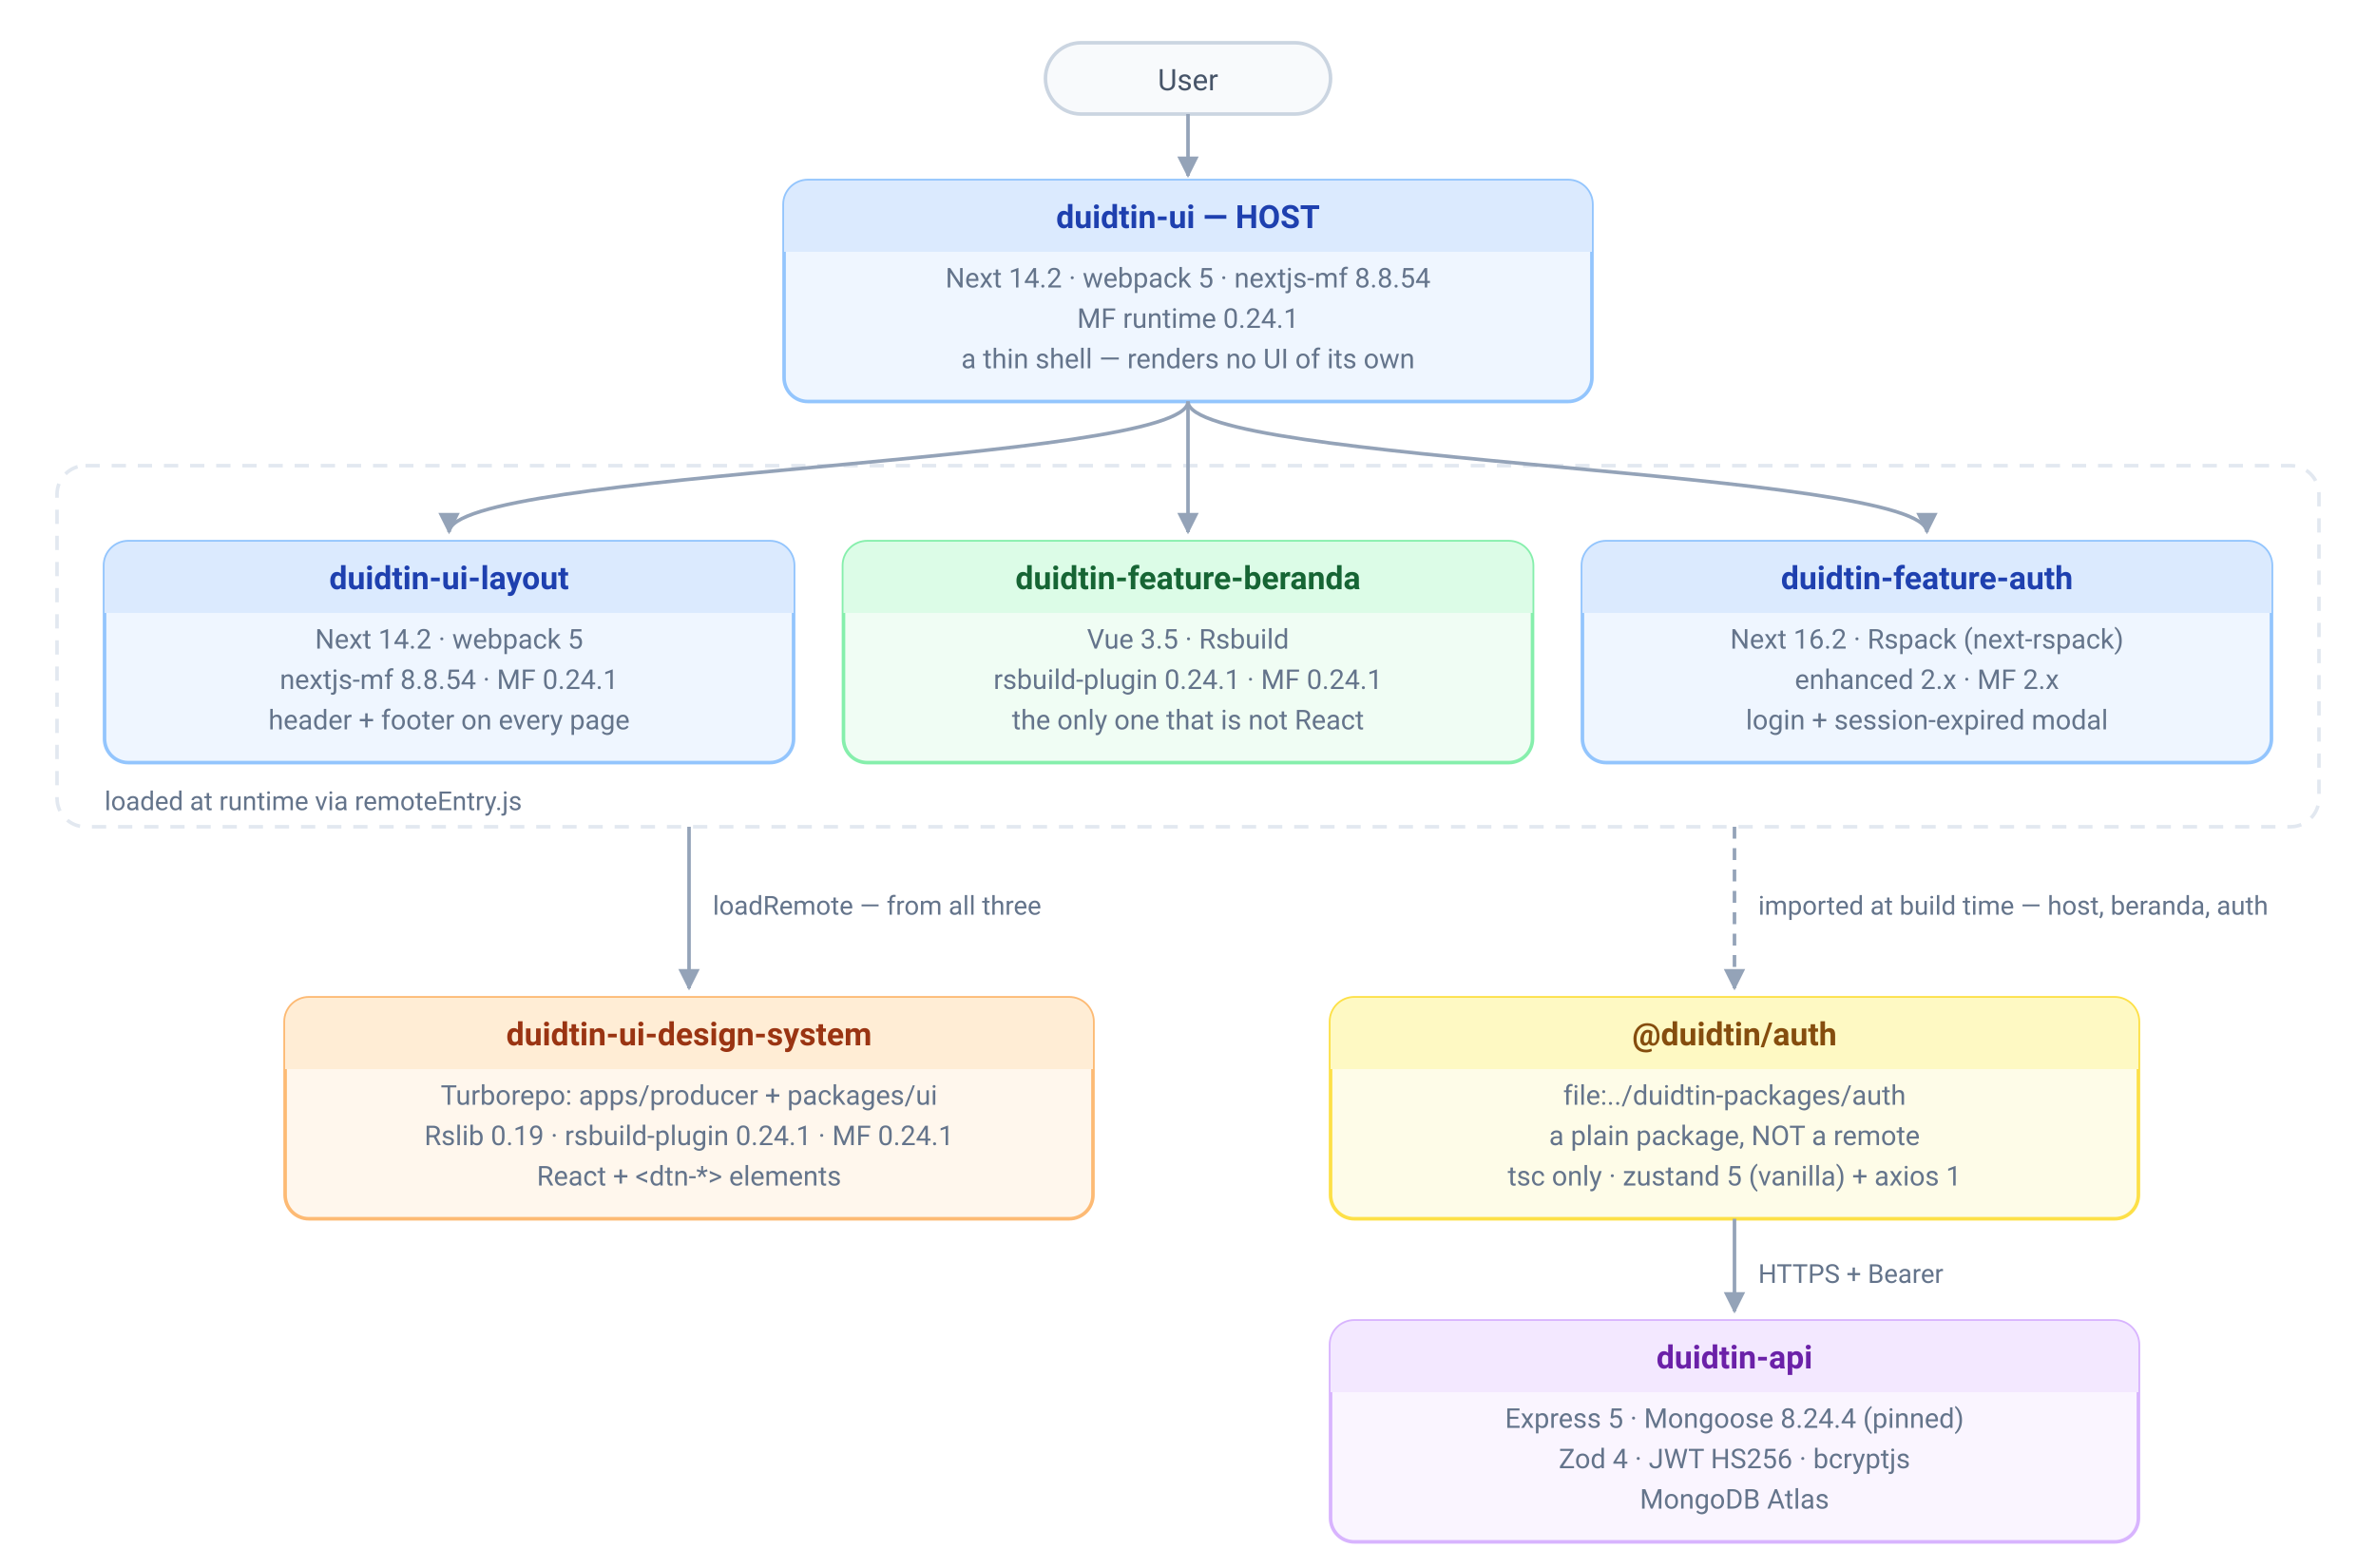
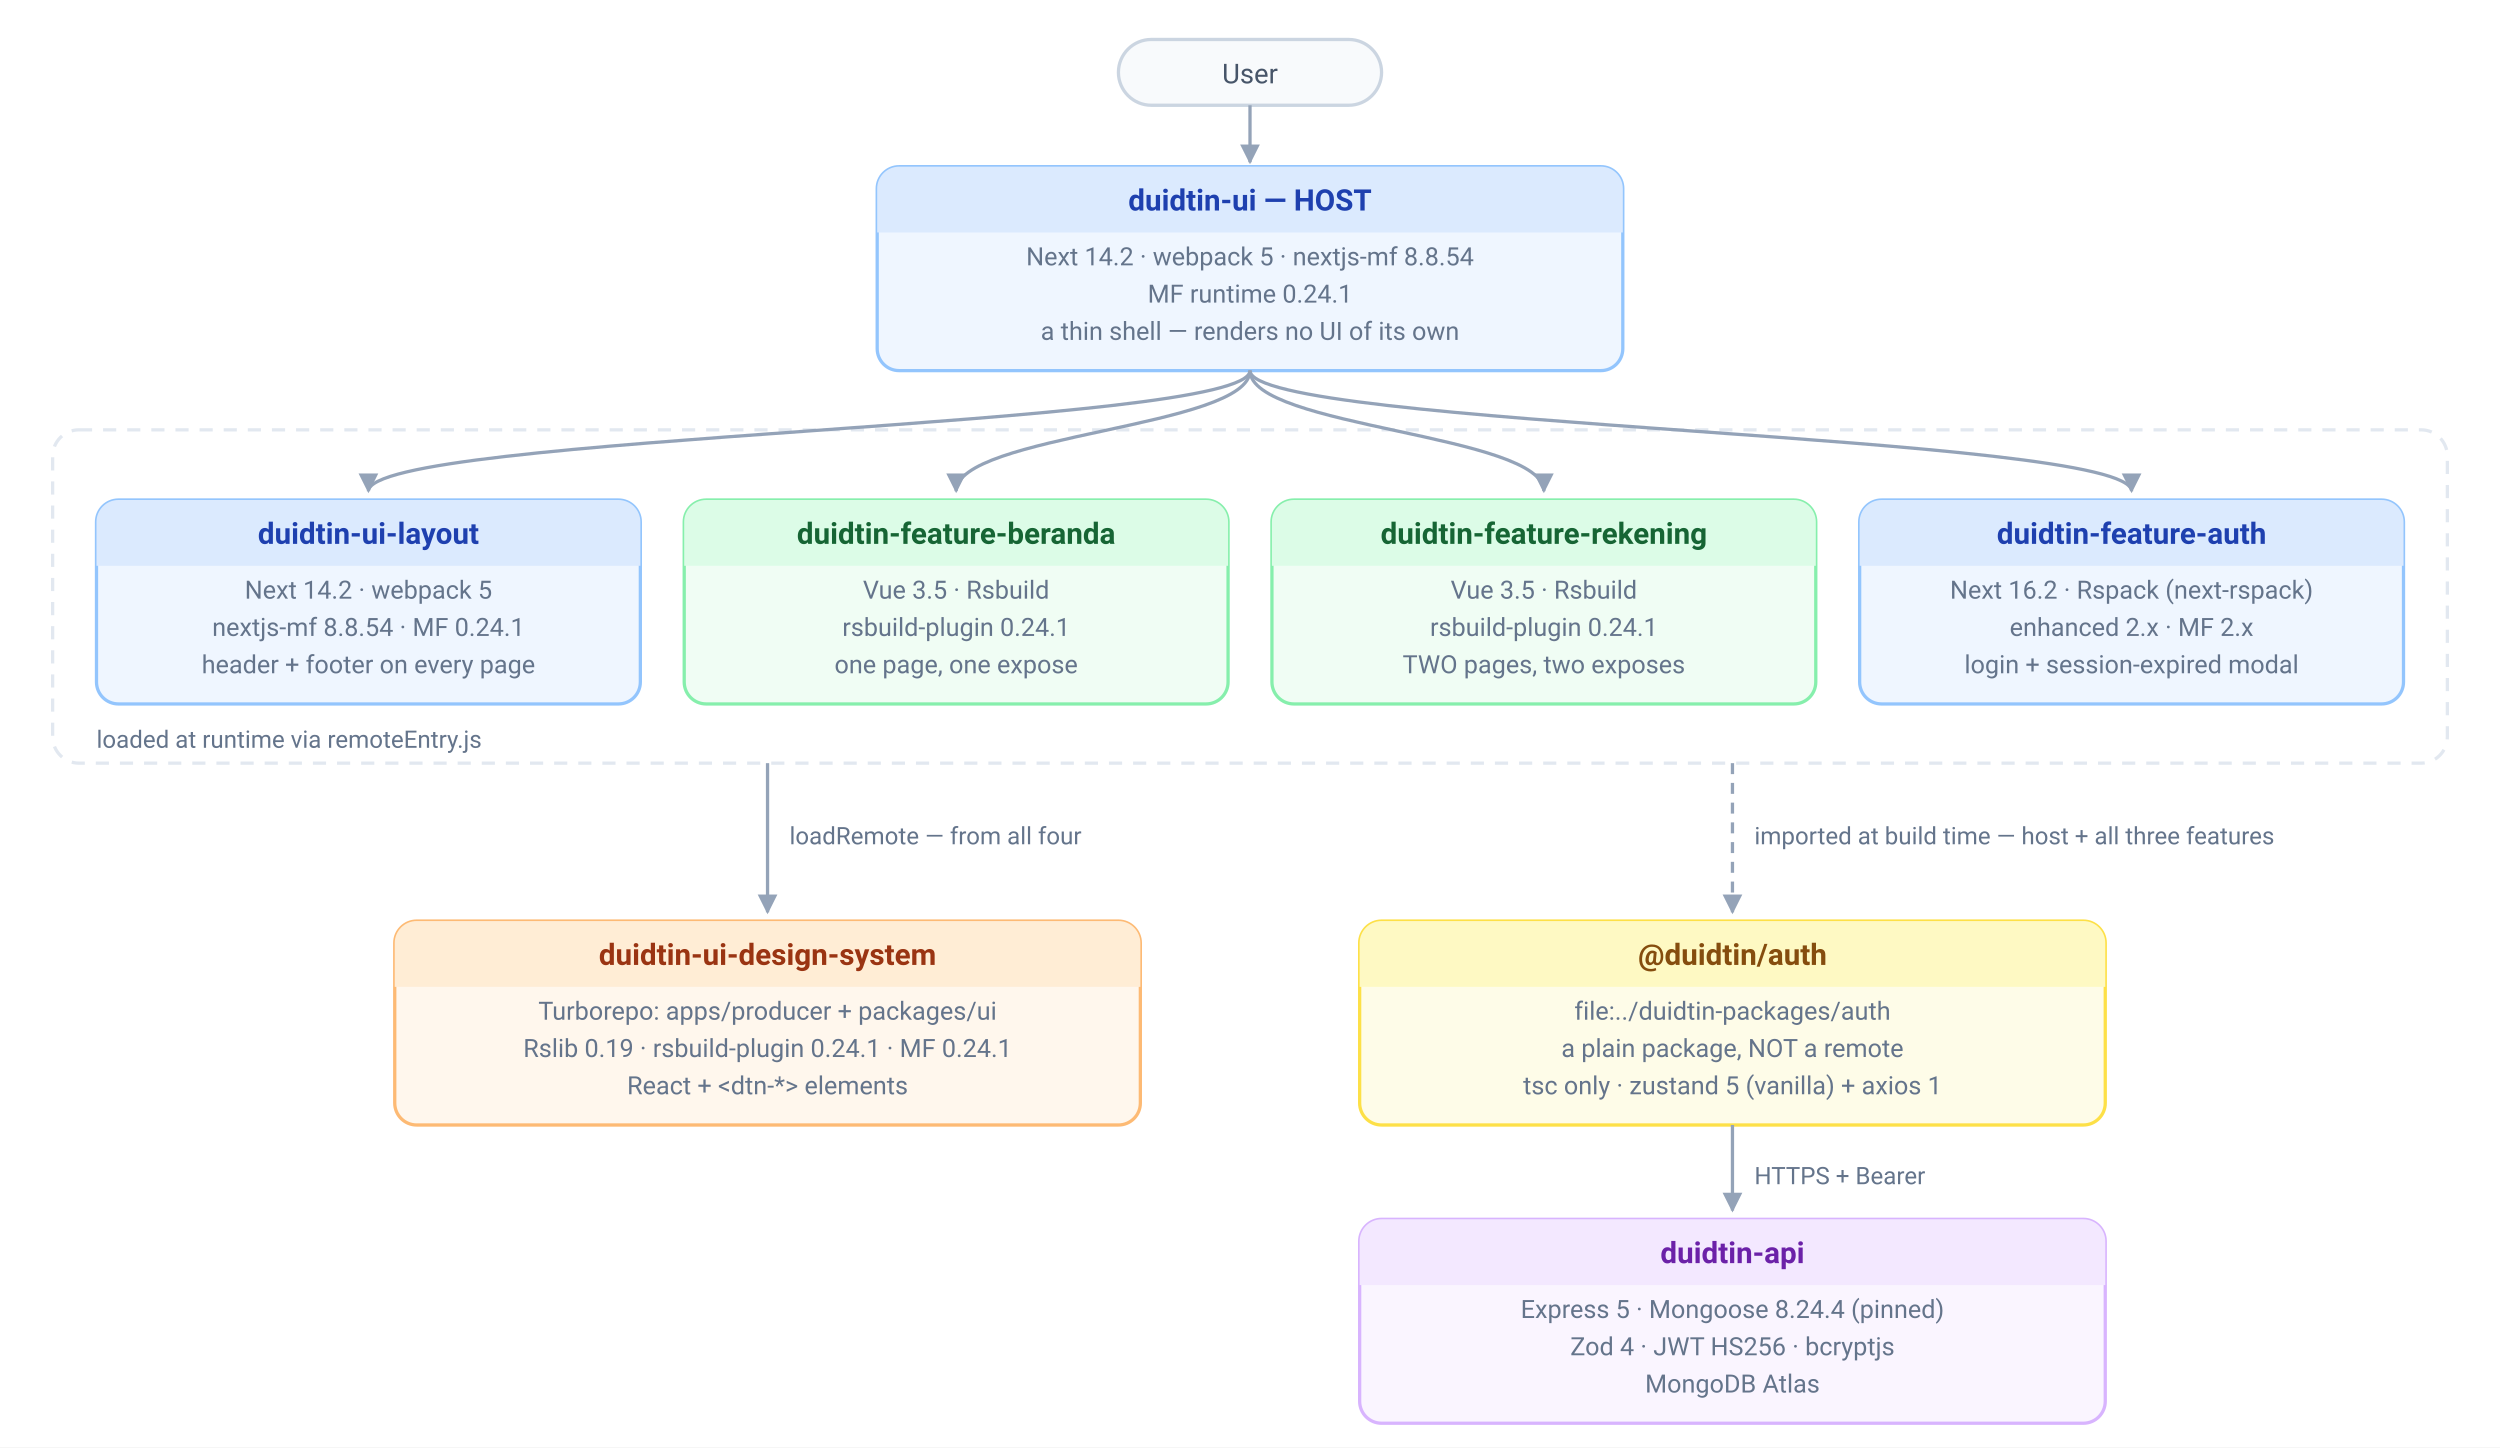
- <svg xmlns="http://www.w3.org/2000/svg" viewBox="0 0 1000 660" width="1000" height="660" role="img" aria-label="duidtin micro-frontend architecture">
+ <svg xmlns="http://www.w3.org/2000/svg" viewBox="0 0 1140 660" width="1140" height="660" role="img" aria-label="duidtin micro-frontend architecture">
  <defs>
    <marker id="ujung" viewBox="0 0 10 10" refX="9" refY="5" markerWidth="6" markerHeight="6" orient="auto-start-reverse">
      <path d="M0 0 L10 5 L0 10 z" fill="#94a3b8" />
    </marker>
  </defs>
-   <rect width="1000" height="660" fill="#ffffff" />
-   <rect x="440" y="18" width="120" height="30" rx="15" fill="#f8fafc" stroke="#cbd5e1" stroke-width="1.5" />
-   <text x="500" y="38" text-anchor="middle" font-family="ui-sans-serif, -apple-system, 'Segoe UI', Roboto, Helvetica, Arial, sans-serif" font-size="12.5" fill="#475569">User</text>
-   <path d="M500 48 L500 74" fill="none" stroke="#94a3b8" stroke-width="1.5" marker-end="url(#ujung)" />
+   <rect width="1140" height="660" fill="#ffffff" />
+   <rect x="510" y="18" width="120" height="30" rx="15" fill="#f8fafc" stroke="#cbd5e1" stroke-width="1.5" />
+   <text x="570" y="38" text-anchor="middle" font-family="ui-sans-serif, -apple-system, 'Segoe UI', Roboto, Helvetica, Arial, sans-serif" font-size="12.5" fill="#475569">User</text>
+   <path d="M570 48 L570 74" fill="none" stroke="#94a3b8" stroke-width="1.5" marker-end="url(#ujung)" />
  <g>
-     <rect x="330" y="76" width="340" height="93" rx="10" fill="#eff6ff" stroke="#93c5fd" stroke-width="1.5" />
-     <path d="M330 106 h340 v-20 a10 10 0 0 0 -10 -10 h-320 a10 10 0 0 0 -10 10 z" fill="#dbeafe" />
-     <text x="500.0" y="96" text-anchor="middle" font-family="ui-sans-serif, -apple-system, 'Segoe UI', Roboto, Helvetica, Arial, sans-serif" font-size="13.5" font-weight="600" fill="#1e40af">duidtin-ui — HOST</text>
-     <text x="500.0" y="121" text-anchor="middle" font-family="ui-sans-serif, -apple-system, 'Segoe UI', Roboto, Helvetica, Arial, sans-serif" font-size="11.5" fill="#64748b">Next 14.2 · webpack 5 · nextjs-mf 8.8.54</text>
-     <text x="500.0" y="138" text-anchor="middle" font-family="ui-sans-serif, -apple-system, 'Segoe UI', Roboto, Helvetica, Arial, sans-serif" font-size="11.5" fill="#64748b">MF runtime 0.24.1</text>
-     <text x="500.0" y="155" text-anchor="middle" font-family="ui-sans-serif, -apple-system, 'Segoe UI', Roboto, Helvetica, Arial, sans-serif" font-size="11.5" fill="#64748b">a thin shell — renders no UI of its own</text>
+     <rect x="400" y="76" width="340" height="93" rx="10" fill="#eff6ff" stroke="#93c5fd" stroke-width="1.5" />
+     <path d="M400 106 h340 v-20 a10 10 0 0 0 -10 -10 h-320 a10 10 0 0 0 -10 10 z" fill="#dbeafe" />
+     <text x="570.0" y="96" text-anchor="middle" font-family="ui-sans-serif, -apple-system, 'Segoe UI', Roboto, Helvetica, Arial, sans-serif" font-size="13.5" font-weight="600" fill="#1e40af">duidtin-ui — HOST</text>
+     <text x="570.0" y="121" text-anchor="middle" font-family="ui-sans-serif, -apple-system, 'Segoe UI', Roboto, Helvetica, Arial, sans-serif" font-size="11.5" fill="#64748b">Next 14.2 · webpack 5 · nextjs-mf 8.8.54</text>
+     <text x="570.0" y="138" text-anchor="middle" font-family="ui-sans-serif, -apple-system, 'Segoe UI', Roboto, Helvetica, Arial, sans-serif" font-size="11.5" fill="#64748b">MF runtime 0.24.1</text>
+     <text x="570.0" y="155" text-anchor="middle" font-family="ui-sans-serif, -apple-system, 'Segoe UI', Roboto, Helvetica, Arial, sans-serif" font-size="11.5" fill="#64748b">a thin shell — renders no UI of its own</text>
  </g>
-   <rect x="24" y="196" width="952" height="152" rx="12" fill="#ffffff" stroke="#e2e8f0" stroke-width="1.5" stroke-dasharray="6 5" />
+   <rect x="24" y="196" width="1092" height="152" rx="12" fill="#ffffff" stroke="#e2e8f0" stroke-width="1.5" stroke-dasharray="6 5" />
  <text x="44" y="341" text-anchor="start" font-family="ui-sans-serif, -apple-system, 'Segoe UI', Roboto, Helvetica, Arial, sans-serif" font-size="11" fill="#64748b">loaded at runtime via remoteEntry.js</text>
  <g>
-     <rect x="44" y="228" width="290" height="93" rx="10" fill="#eff6ff" stroke="#93c5fd" stroke-width="1.5" />
-     <path d="M44 258 h290 v-20 a10 10 0 0 0 -10 -10 h-270 a10 10 0 0 0 -10 10 z" fill="#dbeafe" />
-     <text x="189.0" y="248" text-anchor="middle" font-family="ui-sans-serif, -apple-system, 'Segoe UI', Roboto, Helvetica, Arial, sans-serif" font-size="13.5" font-weight="600" fill="#1e40af">duidtin-ui-layout</text>
-     <text x="189.0" y="273" text-anchor="middle" font-family="ui-sans-serif, -apple-system, 'Segoe UI', Roboto, Helvetica, Arial, sans-serif" font-size="11.5" fill="#64748b">Next 14.2 · webpack 5</text>
-     <text x="189.0" y="290" text-anchor="middle" font-family="ui-sans-serif, -apple-system, 'Segoe UI', Roboto, Helvetica, Arial, sans-serif" font-size="11.5" fill="#64748b">nextjs-mf 8.8.54 · MF 0.24.1</text>
-     <text x="189.0" y="307" text-anchor="middle" font-family="ui-sans-serif, -apple-system, 'Segoe UI', Roboto, Helvetica, Arial, sans-serif" font-size="11.5" fill="#64748b">header + footer on every page</text>
+     <rect x="44" y="228" width="248" height="93" rx="10" fill="#eff6ff" stroke="#93c5fd" stroke-width="1.5" />
+     <path d="M44 258 h248 v-20 a10 10 0 0 0 -10 -10 h-228 a10 10 0 0 0 -10 10 z" fill="#dbeafe" />
+     <text x="168.0" y="248" text-anchor="middle" font-family="ui-sans-serif, -apple-system, 'Segoe UI', Roboto, Helvetica, Arial, sans-serif" font-size="13.5" font-weight="600" fill="#1e40af">duidtin-ui-layout</text>
+     <text x="168.0" y="273" text-anchor="middle" font-family="ui-sans-serif, -apple-system, 'Segoe UI', Roboto, Helvetica, Arial, sans-serif" font-size="11.5" fill="#64748b">Next 14.2 · webpack 5</text>
+     <text x="168.0" y="290" text-anchor="middle" font-family="ui-sans-serif, -apple-system, 'Segoe UI', Roboto, Helvetica, Arial, sans-serif" font-size="11.5" fill="#64748b">nextjs-mf 8.8.54 · MF 0.24.1</text>
+     <text x="168.0" y="307" text-anchor="middle" font-family="ui-sans-serif, -apple-system, 'Segoe UI', Roboto, Helvetica, Arial, sans-serif" font-size="11.5" fill="#64748b">header + footer on every page</text>
  </g>
-   <path d="M500 169 C500 195 189 198 189 224" fill="none" stroke="#94a3b8" stroke-width="1.5" marker-end="url(#ujung)" />
+   <path d="M570 169 C570 195 168 198 168 224" fill="none" stroke="#94a3b8" stroke-width="1.5" marker-end="url(#ujung)" />
  <g>
-     <rect x="355" y="228" width="290" height="93" rx="10" fill="#f0fdf4" stroke="#86efac" stroke-width="1.5" />
-     <path d="M355 258 h290 v-20 a10 10 0 0 0 -10 -10 h-270 a10 10 0 0 0 -10 10 z" fill="#dcfce7" />
-     <text x="500.0" y="248" text-anchor="middle" font-family="ui-sans-serif, -apple-system, 'Segoe UI', Roboto, Helvetica, Arial, sans-serif" font-size="13.5" font-weight="600" fill="#166534">duidtin-feature-beranda</text>
-     <text x="500.0" y="273" text-anchor="middle" font-family="ui-sans-serif, -apple-system, 'Segoe UI', Roboto, Helvetica, Arial, sans-serif" font-size="11.5" fill="#64748b">Vue 3.5 · Rsbuild</text>
-     <text x="500.0" y="290" text-anchor="middle" font-family="ui-sans-serif, -apple-system, 'Segoe UI', Roboto, Helvetica, Arial, sans-serif" font-size="11.5" fill="#64748b">rsbuild-plugin 0.24.1 · MF 0.24.1</text>
-     <text x="500.0" y="307" text-anchor="middle" font-family="ui-sans-serif, -apple-system, 'Segoe UI', Roboto, Helvetica, Arial, sans-serif" font-size="11.5" fill="#64748b">the only one that is not React</text>
+     <rect x="312" y="228" width="248" height="93" rx="10" fill="#f0fdf4" stroke="#86efac" stroke-width="1.5" />
+     <path d="M312 258 h248 v-20 a10 10 0 0 0 -10 -10 h-228 a10 10 0 0 0 -10 10 z" fill="#dcfce7" />
+     <text x="436.0" y="248" text-anchor="middle" font-family="ui-sans-serif, -apple-system, 'Segoe UI', Roboto, Helvetica, Arial, sans-serif" font-size="13.5" font-weight="600" fill="#166534">duidtin-feature-beranda</text>
+     <text x="436.0" y="273" text-anchor="middle" font-family="ui-sans-serif, -apple-system, 'Segoe UI', Roboto, Helvetica, Arial, sans-serif" font-size="11.5" fill="#64748b">Vue 3.5 · Rsbuild</text>
+     <text x="436.0" y="290" text-anchor="middle" font-family="ui-sans-serif, -apple-system, 'Segoe UI', Roboto, Helvetica, Arial, sans-serif" font-size="11.5" fill="#64748b">rsbuild-plugin 0.24.1</text>
+     <text x="436.0" y="307" text-anchor="middle" font-family="ui-sans-serif, -apple-system, 'Segoe UI', Roboto, Helvetica, Arial, sans-serif" font-size="11.5" fill="#64748b">one page, one expose</text>
  </g>
-   <path d="M500 169 C500 195 500 198 500 224" fill="none" stroke="#94a3b8" stroke-width="1.5" marker-end="url(#ujung)" />
+   <path d="M570 169 C570 195 436 198 436 224" fill="none" stroke="#94a3b8" stroke-width="1.5" marker-end="url(#ujung)" />
  <g>
-     <rect x="666" y="228" width="290" height="93" rx="10" fill="#eff6ff" stroke="#93c5fd" stroke-width="1.5" />
-     <path d="M666 258 h290 v-20 a10 10 0 0 0 -10 -10 h-270 a10 10 0 0 0 -10 10 z" fill="#dbeafe" />
-     <text x="811.0" y="248" text-anchor="middle" font-family="ui-sans-serif, -apple-system, 'Segoe UI', Roboto, Helvetica, Arial, sans-serif" font-size="13.5" font-weight="600" fill="#1e40af">duidtin-feature-auth</text>
-     <text x="811.0" y="273" text-anchor="middle" font-family="ui-sans-serif, -apple-system, 'Segoe UI', Roboto, Helvetica, Arial, sans-serif" font-size="11.5" fill="#64748b">Next 16.2 · Rspack (next-rspack)</text>
-     <text x="811.0" y="290" text-anchor="middle" font-family="ui-sans-serif, -apple-system, 'Segoe UI', Roboto, Helvetica, Arial, sans-serif" font-size="11.5" fill="#64748b">enhanced 2.x · MF 2.x</text>
-     <text x="811.0" y="307" text-anchor="middle" font-family="ui-sans-serif, -apple-system, 'Segoe UI', Roboto, Helvetica, Arial, sans-serif" font-size="11.5" fill="#64748b">login + session-expired modal</text>
+     <rect x="580" y="228" width="248" height="93" rx="10" fill="#f0fdf4" stroke="#86efac" stroke-width="1.5" />
+     <path d="M580 258 h248 v-20 a10 10 0 0 0 -10 -10 h-228 a10 10 0 0 0 -10 10 z" fill="#dcfce7" />
+     <text x="704.0" y="248" text-anchor="middle" font-family="ui-sans-serif, -apple-system, 'Segoe UI', Roboto, Helvetica, Arial, sans-serif" font-size="13.5" font-weight="600" fill="#166534">duidtin-feature-rekening</text>
+     <text x="704.0" y="273" text-anchor="middle" font-family="ui-sans-serif, -apple-system, 'Segoe UI', Roboto, Helvetica, Arial, sans-serif" font-size="11.5" fill="#64748b">Vue 3.5 · Rsbuild</text>
+     <text x="704.0" y="290" text-anchor="middle" font-family="ui-sans-serif, -apple-system, 'Segoe UI', Roboto, Helvetica, Arial, sans-serif" font-size="11.5" fill="#64748b">rsbuild-plugin 0.24.1</text>
+     <text x="704.0" y="307" text-anchor="middle" font-family="ui-sans-serif, -apple-system, 'Segoe UI', Roboto, Helvetica, Arial, sans-serif" font-size="11.5" fill="#64748b">TWO pages, two exposes</text>
  </g>
-   <path d="M500 169 C500 195 811 198 811 224" fill="none" stroke="#94a3b8" stroke-width="1.5" marker-end="url(#ujung)" />
+   <path d="M570 169 C570 195 704 198 704 224" fill="none" stroke="#94a3b8" stroke-width="1.5" marker-end="url(#ujung)" />
  <g>
-     <rect x="120" y="420" width="340" height="93" rx="10" fill="#fff7ed" stroke="#fdba74" stroke-width="1.5" />
-     <path d="M120 450 h340 v-20 a10 10 0 0 0 -10 -10 h-320 a10 10 0 0 0 -10 10 z" fill="#ffedd5" />
-     <text x="290.0" y="440" text-anchor="middle" font-family="ui-sans-serif, -apple-system, 'Segoe UI', Roboto, Helvetica, Arial, sans-serif" font-size="13.5" font-weight="600" fill="#9a3412">duidtin-ui-design-system</text>
-     <text x="290.0" y="465" text-anchor="middle" font-family="ui-sans-serif, -apple-system, 'Segoe UI', Roboto, Helvetica, Arial, sans-serif" font-size="11.5" fill="#64748b">Turborepo: apps/producer + packages/ui</text>
-     <text x="290.0" y="482" text-anchor="middle" font-family="ui-sans-serif, -apple-system, 'Segoe UI', Roboto, Helvetica, Arial, sans-serif" font-size="11.5" fill="#64748b">Rslib 0.19 · rsbuild-plugin 0.24.1 · MF 0.24.1</text>
-     <text x="290.0" y="499" text-anchor="middle" font-family="ui-sans-serif, -apple-system, 'Segoe UI', Roboto, Helvetica, Arial, sans-serif" font-size="11.5" fill="#64748b">React + &lt;dtn-*&gt; elements</text>
+     <rect x="848" y="228" width="248" height="93" rx="10" fill="#eff6ff" stroke="#93c5fd" stroke-width="1.5" />
+     <path d="M848 258 h248 v-20 a10 10 0 0 0 -10 -10 h-228 a10 10 0 0 0 -10 10 z" fill="#dbeafe" />
+     <text x="972.0" y="248" text-anchor="middle" font-family="ui-sans-serif, -apple-system, 'Segoe UI', Roboto, Helvetica, Arial, sans-serif" font-size="13.5" font-weight="600" fill="#1e40af">duidtin-feature-auth</text>
+     <text x="972.0" y="273" text-anchor="middle" font-family="ui-sans-serif, -apple-system, 'Segoe UI', Roboto, Helvetica, Arial, sans-serif" font-size="11.5" fill="#64748b">Next 16.2 · Rspack (next-rspack)</text>
+     <text x="972.0" y="290" text-anchor="middle" font-family="ui-sans-serif, -apple-system, 'Segoe UI', Roboto, Helvetica, Arial, sans-serif" font-size="11.5" fill="#64748b">enhanced 2.x · MF 2.x</text>
+     <text x="972.0" y="307" text-anchor="middle" font-family="ui-sans-serif, -apple-system, 'Segoe UI', Roboto, Helvetica, Arial, sans-serif" font-size="11.5" fill="#64748b">login + session-expired modal</text>
  </g>
-   <path d="M290 348 L290 416" fill="none" stroke="#94a3b8" stroke-width="1.5" marker-end="url(#ujung)" />
-   <text x="300" y="385" text-anchor="start" font-family="ui-sans-serif, -apple-system, 'Segoe UI', Roboto, Helvetica, Arial, sans-serif" font-size="11" fill="#64748b">loadRemote — from all three</text>
+   <path d="M570 169 C570 195 972 198 972 224" fill="none" stroke="#94a3b8" stroke-width="1.5" marker-end="url(#ujung)" />
  <g>
-     <rect x="560" y="420" width="340" height="93" rx="10" fill="#fefce8" stroke="#fde047" stroke-width="1.5" />
-     <path d="M560 450 h340 v-20 a10 10 0 0 0 -10 -10 h-320 a10 10 0 0 0 -10 10 z" fill="#fef9c3" />
-     <text x="730.0" y="440" text-anchor="middle" font-family="ui-sans-serif, -apple-system, 'Segoe UI', Roboto, Helvetica, Arial, sans-serif" font-size="13.5" font-weight="600" fill="#854d0e">@duidtin/auth</text>
-     <text x="730.0" y="465" text-anchor="middle" font-family="ui-sans-serif, -apple-system, 'Segoe UI', Roboto, Helvetica, Arial, sans-serif" font-size="11.5" fill="#64748b">file:../duidtin-packages/auth</text>
-     <text x="730.0" y="482" text-anchor="middle" font-family="ui-sans-serif, -apple-system, 'Segoe UI', Roboto, Helvetica, Arial, sans-serif" font-size="11.5" fill="#64748b">a plain package, NOT a remote</text>
-     <text x="730.0" y="499" text-anchor="middle" font-family="ui-sans-serif, -apple-system, 'Segoe UI', Roboto, Helvetica, Arial, sans-serif" font-size="11.5" fill="#64748b">tsc only · zustand 5 (vanilla) + axios 1</text>
+     <rect x="180" y="420" width="340" height="93" rx="10" fill="#fff7ed" stroke="#fdba74" stroke-width="1.5" />
+     <path d="M180 450 h340 v-20 a10 10 0 0 0 -10 -10 h-320 a10 10 0 0 0 -10 10 z" fill="#ffedd5" />
+     <text x="350.0" y="440" text-anchor="middle" font-family="ui-sans-serif, -apple-system, 'Segoe UI', Roboto, Helvetica, Arial, sans-serif" font-size="13.5" font-weight="600" fill="#9a3412">duidtin-ui-design-system</text>
+     <text x="350.0" y="465" text-anchor="middle" font-family="ui-sans-serif, -apple-system, 'Segoe UI', Roboto, Helvetica, Arial, sans-serif" font-size="11.5" fill="#64748b">Turborepo: apps/producer + packages/ui</text>
+     <text x="350.0" y="482" text-anchor="middle" font-family="ui-sans-serif, -apple-system, 'Segoe UI', Roboto, Helvetica, Arial, sans-serif" font-size="11.5" fill="#64748b">Rslib 0.19 · rsbuild-plugin 0.24.1 · MF 0.24.1</text>
+     <text x="350.0" y="499" text-anchor="middle" font-family="ui-sans-serif, -apple-system, 'Segoe UI', Roboto, Helvetica, Arial, sans-serif" font-size="11.5" fill="#64748b">React + &lt;dtn-*&gt; elements</text>
  </g>
-   <path d="M730 348 L730 416" fill="none" stroke="#94a3b8" stroke-width="1.5" stroke-dasharray="5 4" marker-end="url(#ujung)" />
-   <text x="740" y="385" text-anchor="start" font-family="ui-sans-serif, -apple-system, 'Segoe UI', Roboto, Helvetica, Arial, sans-serif" font-size="11" fill="#64748b">imported at build time — host, beranda, auth</text>
+   <path d="M350 348 L350 416" fill="none" stroke="#94a3b8" stroke-width="1.5" marker-end="url(#ujung)" />
+   <text x="360" y="385" text-anchor="start" font-family="ui-sans-serif, -apple-system, 'Segoe UI', Roboto, Helvetica, Arial, sans-serif" font-size="11" fill="#64748b">loadRemote — from all four</text>
  <g>
-     <rect x="560" y="556" width="340" height="93" rx="10" fill="#faf5ff" stroke="#d8b4fe" stroke-width="1.5" />
-     <path d="M560 586 h340 v-20 a10 10 0 0 0 -10 -10 h-320 a10 10 0 0 0 -10 10 z" fill="#f3e8ff" />
-     <text x="730.0" y="576" text-anchor="middle" font-family="ui-sans-serif, -apple-system, 'Segoe UI', Roboto, Helvetica, Arial, sans-serif" font-size="13.5" font-weight="600" fill="#6b21a8">duidtin-api</text>
-     <text x="730.0" y="601" text-anchor="middle" font-family="ui-sans-serif, -apple-system, 'Segoe UI', Roboto, Helvetica, Arial, sans-serif" font-size="11.5" fill="#64748b">Express 5 · Mongoose 8.24.4 (pinned)</text>
-     <text x="730.0" y="618" text-anchor="middle" font-family="ui-sans-serif, -apple-system, 'Segoe UI', Roboto, Helvetica, Arial, sans-serif" font-size="11.5" fill="#64748b">Zod 4 · JWT HS256 · bcryptjs</text>
-     <text x="730.0" y="635" text-anchor="middle" font-family="ui-sans-serif, -apple-system, 'Segoe UI', Roboto, Helvetica, Arial, sans-serif" font-size="11.5" fill="#64748b">MongoDB Atlas</text>
+     <rect x="620" y="420" width="340" height="93" rx="10" fill="#fefce8" stroke="#fde047" stroke-width="1.5" />
+     <path d="M620 450 h340 v-20 a10 10 0 0 0 -10 -10 h-320 a10 10 0 0 0 -10 10 z" fill="#fef9c3" />
+     <text x="790.0" y="440" text-anchor="middle" font-family="ui-sans-serif, -apple-system, 'Segoe UI', Roboto, Helvetica, Arial, sans-serif" font-size="13.5" font-weight="600" fill="#854d0e">@duidtin/auth</text>
+     <text x="790.0" y="465" text-anchor="middle" font-family="ui-sans-serif, -apple-system, 'Segoe UI', Roboto, Helvetica, Arial, sans-serif" font-size="11.5" fill="#64748b">file:../duidtin-packages/auth</text>
+     <text x="790.0" y="482" text-anchor="middle" font-family="ui-sans-serif, -apple-system, 'Segoe UI', Roboto, Helvetica, Arial, sans-serif" font-size="11.5" fill="#64748b">a plain package, NOT a remote</text>
+     <text x="790.0" y="499" text-anchor="middle" font-family="ui-sans-serif, -apple-system, 'Segoe UI', Roboto, Helvetica, Arial, sans-serif" font-size="11.5" fill="#64748b">tsc only · zustand 5 (vanilla) + axios 1</text>
  </g>
-   <path d="M730 513 L730 552" fill="none" stroke="#94a3b8" stroke-width="1.5" marker-end="url(#ujung)" />
-   <text x="740" y="540" text-anchor="start" font-family="ui-sans-serif, -apple-system, 'Segoe UI', Roboto, Helvetica, Arial, sans-serif" font-size="11" fill="#64748b">HTTPS + Bearer</text>
+   <path d="M790 348 L790 416" fill="none" stroke="#94a3b8" stroke-width="1.5" stroke-dasharray="5 4" marker-end="url(#ujung)" />
+   <text x="800" y="385" text-anchor="start" font-family="ui-sans-serif, -apple-system, 'Segoe UI', Roboto, Helvetica, Arial, sans-serif" font-size="11" fill="#64748b">imported at build time — host + all three features</text>
+   <g>
+     <rect x="620" y="556" width="340" height="93" rx="10" fill="#faf5ff" stroke="#d8b4fe" stroke-width="1.5" />
+     <path d="M620 586 h340 v-20 a10 10 0 0 0 -10 -10 h-320 a10 10 0 0 0 -10 10 z" fill="#f3e8ff" />
+     <text x="790.0" y="576" text-anchor="middle" font-family="ui-sans-serif, -apple-system, 'Segoe UI', Roboto, Helvetica, Arial, sans-serif" font-size="13.5" font-weight="600" fill="#6b21a8">duidtin-api</text>
+     <text x="790.0" y="601" text-anchor="middle" font-family="ui-sans-serif, -apple-system, 'Segoe UI', Roboto, Helvetica, Arial, sans-serif" font-size="11.5" fill="#64748b">Express 5 · Mongoose 8.24.4 (pinned)</text>
+     <text x="790.0" y="618" text-anchor="middle" font-family="ui-sans-serif, -apple-system, 'Segoe UI', Roboto, Helvetica, Arial, sans-serif" font-size="11.5" fill="#64748b">Zod 4 · JWT HS256 · bcryptjs</text>
+     <text x="790.0" y="635" text-anchor="middle" font-family="ui-sans-serif, -apple-system, 'Segoe UI', Roboto, Helvetica, Arial, sans-serif" font-size="11.5" fill="#64748b">MongoDB Atlas</text>
+   </g>
+   <path d="M790 513 L790 552" fill="none" stroke="#94a3b8" stroke-width="1.5" marker-end="url(#ujung)" />
+   <text x="800" y="540" text-anchor="start" font-family="ui-sans-serif, -apple-system, 'Segoe UI', Roboto, Helvetica, Arial, sans-serif" font-size="11" fill="#64748b">HTTPS + Bearer</text>
</svg>
